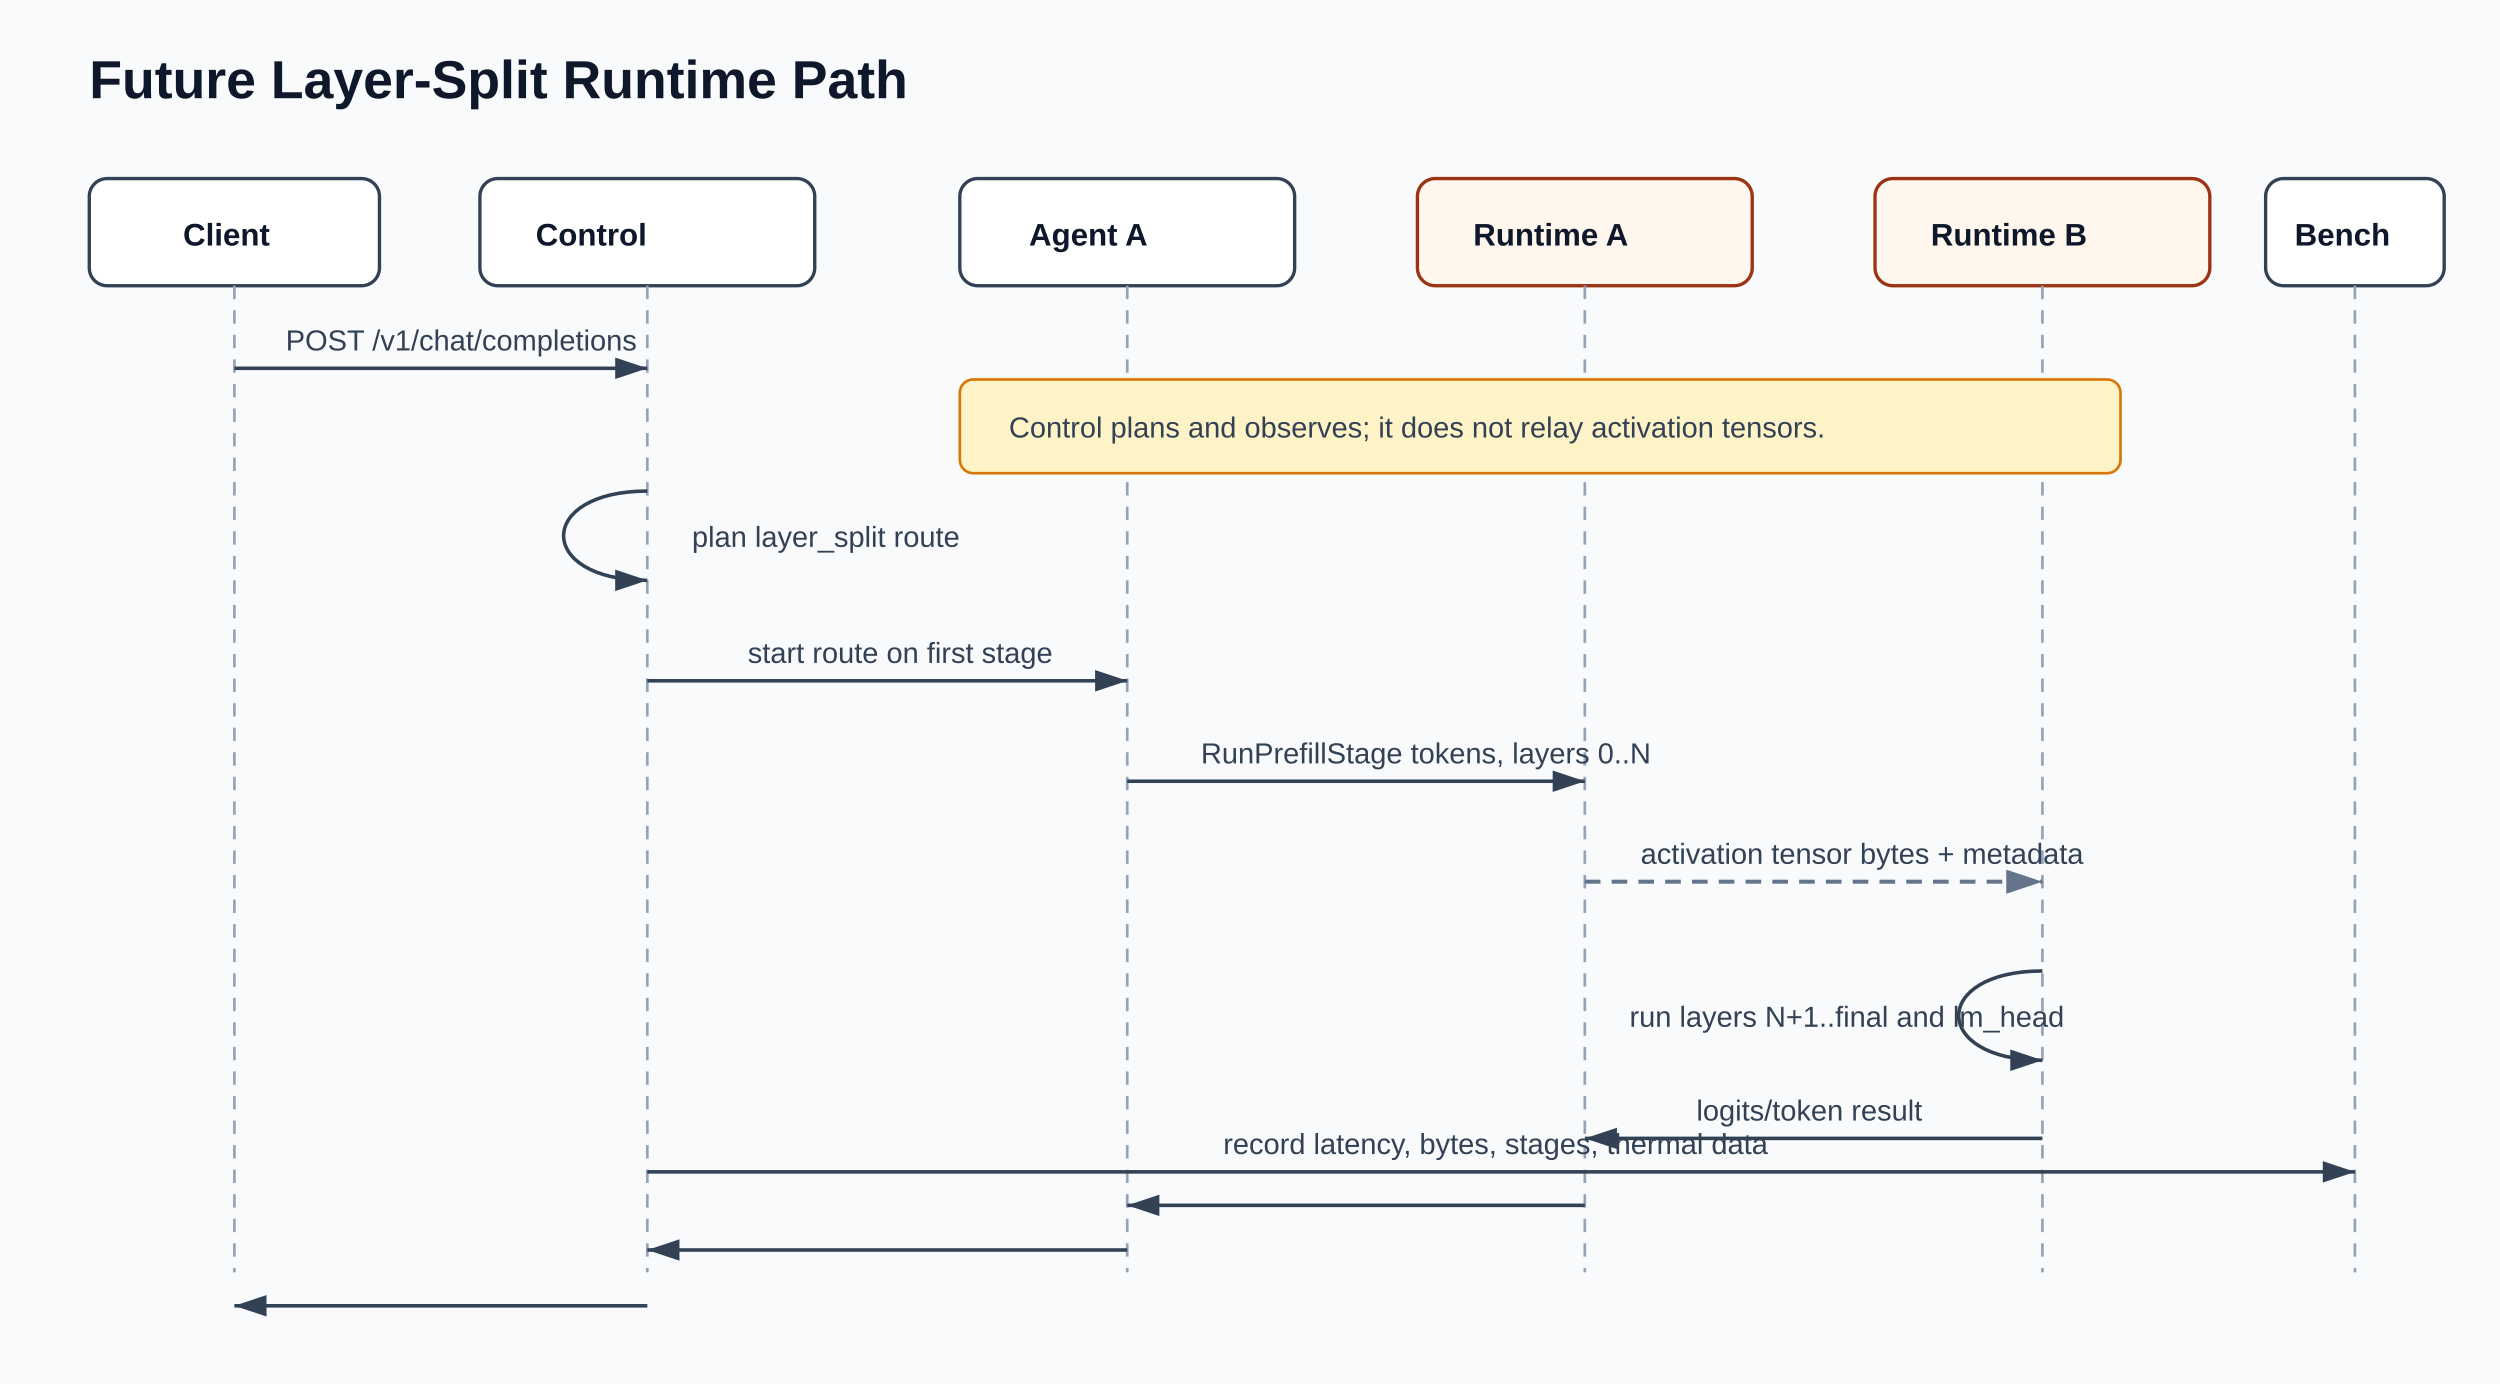
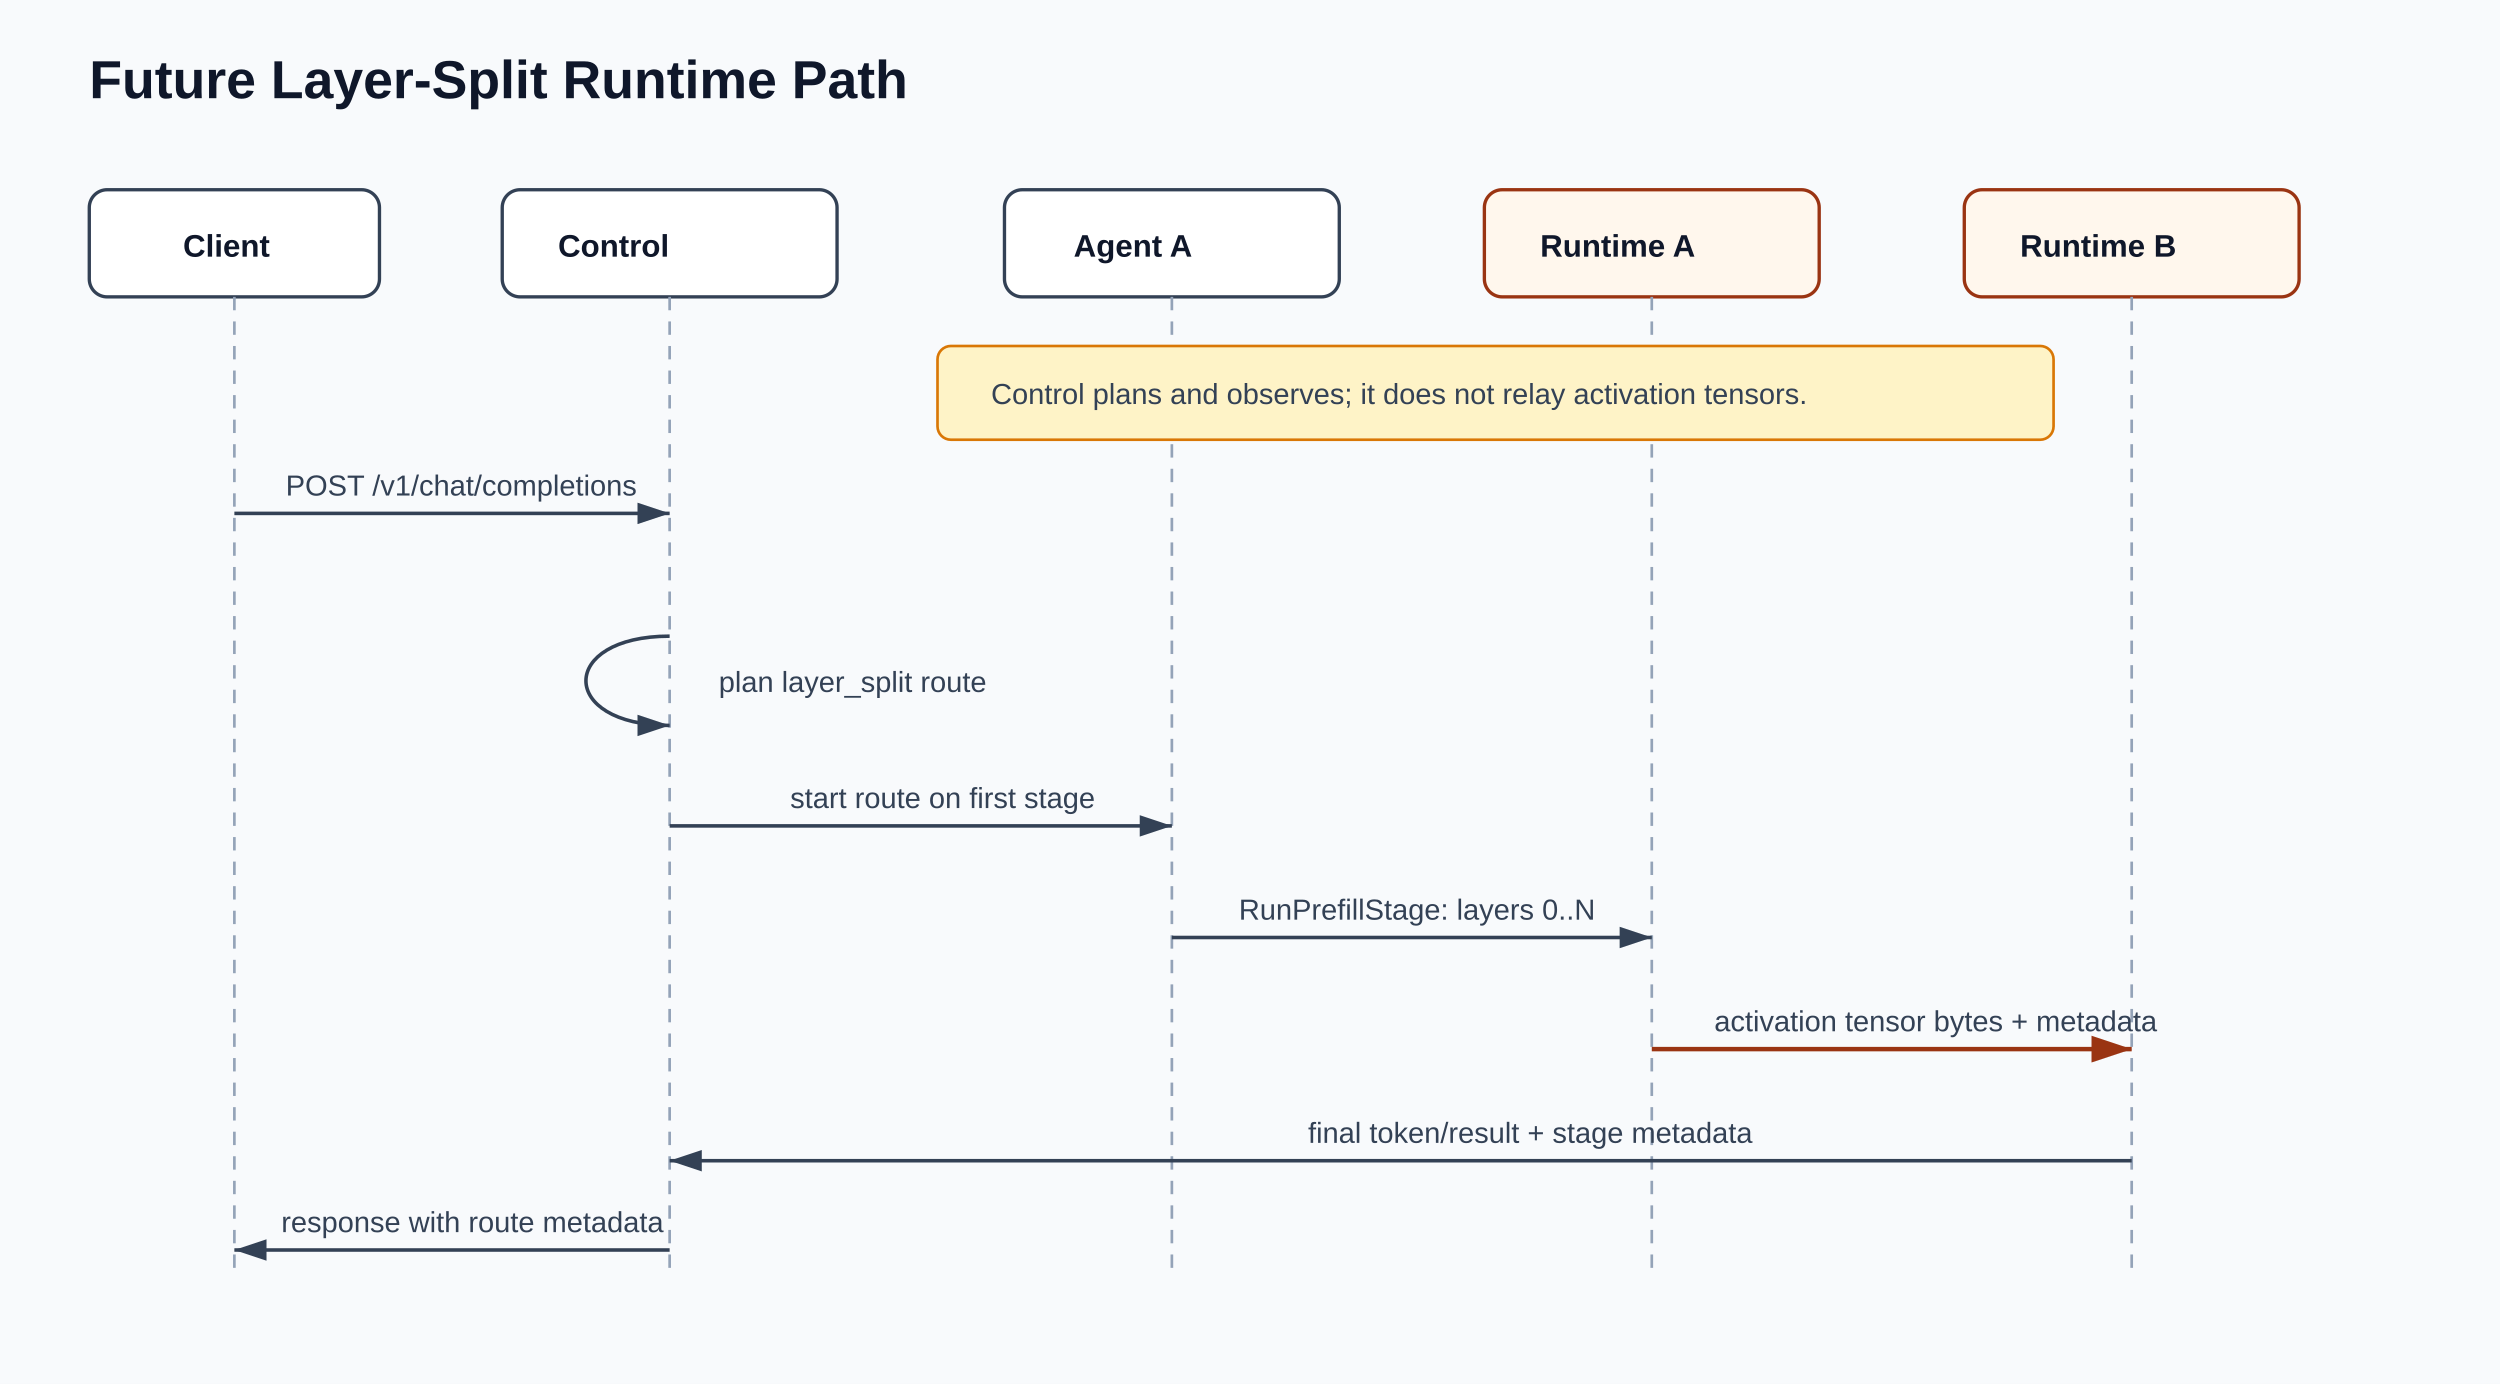
<svg xmlns="http://www.w3.org/2000/svg" viewBox="0 0 1120 620" role="img" aria-labelledby="title desc">
  <defs>
    <marker id="arrow" markerWidth="10" markerHeight="10" refX="9" refY="3" orient="auto" markerUnits="strokeWidth">
      <path d="M0,0 L0,6 L9,3 z" fill="#334155" />
    </marker>
-     <marker id="dash-arrow" markerWidth="10" markerHeight="10" refX="9" refY="3" orient="auto" markerUnits="strokeWidth">
-       <path d="M0,0 L0,6 L9,3 z" fill="#64748b" />
+     <marker id="tensor-arrow" markerWidth="10" markerHeight="10" refX="9" refY="3" orient="auto" markerUnits="strokeWidth">
+       <path d="M0,0 L0,6 L9,3 z" fill="#9a3412" />
    </marker>
  </defs>
  <style>
    .bg { fill: #f8fafc; }
    .title { font: 700 24px Arial, sans-serif; fill: #0f172a; }
    .head { fill: #ffffff; stroke: #334155; stroke-width: 1.5; rx: 8; }
    .future { fill: #fff7ed; stroke: #9a3412; stroke-width: 1.5; rx: 8; }
    .lane { stroke: #94a3b8; stroke-width: 1.2; stroke-dasharray: 6 5; }
    .arrow { stroke: #334155; stroke-width: 1.6; fill: none; marker-end: url(#arrow); }
-     .dash { stroke: #64748b; stroke-width: 1.8; fill: none; stroke-dasharray: 7 5; marker-end: url(#dash-arrow); }
-     .label { font: 600 14px Arial, sans-serif; fill: #0f172a; }
+     .tensor { stroke: #9a3412; stroke-width: 2; fill: none; marker-end: url(#tensor-arrow); }
+     .label { font: 700 14px Arial, sans-serif; fill: #0f172a; }
    .text { font: 13px Arial, sans-serif; fill: #334155; }
    .note { fill: #fef3c7; stroke: #d97706; stroke-width: 1.2; rx: 6; }
  </style>
  <rect class="bg" width="1120" height="620" />
  <text class="title" x="40" y="44">Future Layer-Split Runtime Path</text>
-   <rect class="head" x="40" y="80" width="130" height="48" />
-   <text class="label" x="82" y="110">Client</text>
-   <rect class="head" x="215" y="80" width="150" height="48" />
-   <text class="label" x="240" y="110">Control</text>
-   <rect class="head" x="430" y="80" width="150" height="48" />
-   <text class="label" x="461" y="110">Agent A</text>
-   <rect class="future" x="635" y="80" width="150" height="48" />
-   <text class="label" x="660" y="110">Runtime A</text>
-   <rect class="future" x="840" y="80" width="150" height="48" />
-   <text class="label" x="865" y="110">Runtime B</text>
-   <rect class="head" x="1015" y="80" width="80" height="48" />
-   <text class="label" x="1028" y="110">Bench</text>
-   <line class="lane" x1="105" y1="128" x2="105" y2="570" />
-   <line class="lane" x1="290" y1="128" x2="290" y2="570" />
-   <line class="lane" x1="505" y1="128" x2="505" y2="570" />
-   <line class="lane" x1="710" y1="128" x2="710" y2="570" />
-   <line class="lane" x1="915" y1="128" x2="915" y2="570" />
-   <line class="lane" x1="1055" y1="128" x2="1055" y2="570" />
-   <path class="arrow" d="M105 165 H290" />
-   <text class="text" x="128" y="157">POST /v1/chat/completions</text>
-   <path class="arrow" d="M290 220 C240 220 240 260 290 260" />
-   <text class="text" x="310" y="245">plan layer_split route</text>
-   <path class="arrow" d="M290 305 H505" />
-   <text class="text" x="335" y="297">start route on first stage</text>
-   <path class="arrow" d="M505 350 H710" />
-   <text class="text" x="538" y="342">RunPrefillStage tokens, layers 0..N</text>
-   <path class="dash" d="M710 395 H915" />
-   <text class="text" x="735" y="387">activation tensor bytes + metadata</text>
-   <path class="arrow" d="M915 435 C865 435 865 475 915 475" />
-   <text class="text" x="730" y="460">run layers N+1..final and lm_head</text>
-   <path class="arrow" d="M915 510 H710" />
-   <text class="text" x="760" y="502">logits/token result</text>
-   <path class="arrow" d="M710 540 H505" />
-   <path class="arrow" d="M505 560 H290" />
-   <path class="arrow" d="M290 585 H105" />
-   <path class="arrow" d="M290 525 H1055" />
-   <text class="text" x="548" y="517">record latency, bytes, stages, thermal data</text>
-   <rect class="note" x="430" y="170" width="520" height="42" />
-   <text class="text" x="452" y="196">Control plans and observes; it does not relay activation tensors.</text>
+   <rect class="head" x="40" y="85" width="130" height="48" />
+   <text class="label" x="82" y="115">Client</text>
+   <rect class="head" x="225" y="85" width="150" height="48" />
+   <text class="label" x="250" y="115">Control</text>
+   <rect class="head" x="450" y="85" width="150" height="48" />
+   <text class="label" x="481" y="115">Agent A</text>
+   <rect class="future" x="665" y="85" width="150" height="48" />
+   <text class="label" x="690" y="115">Runtime A</text>
+   <rect class="future" x="880" y="85" width="150" height="48" />
+   <text class="label" x="905" y="115">Runtime B</text>
+   <line class="lane" x1="105" y1="133" x2="105" y2="570" />
+   <line class="lane" x1="300" y1="133" x2="300" y2="570" />
+   <line class="lane" x1="525" y1="133" x2="525" y2="570" />
+   <line class="lane" x1="740" y1="133" x2="740" y2="570" />
+   <line class="lane" x1="955" y1="133" x2="955" y2="570" />
+   <rect class="note" x="420" y="155" width="500" height="42" />
+   <text class="text" x="444" y="181">Control plans and observes; it does not relay activation tensors.</text>
+   <path class="arrow" d="M105 230 H300" />
+   <text class="text" x="128" y="222">POST /v1/chat/completions</text>
+   <path class="arrow" d="M300 285 C250 285 250 325 300 325" />
+   <text class="text" x="322" y="310">plan layer_split route</text>
+   <path class="arrow" d="M300 370 H525" />
+   <text class="text" x="354" y="362">start route on first stage</text>
+   <path class="arrow" d="M525 420 H740" />
+   <text class="text" x="555" y="412">RunPrefillStage: layers 0..N</text>
+   <path class="tensor" d="M740 470 H955" />
+   <text class="text" x="768" y="462">activation tensor bytes + metadata</text>
+   <path class="arrow" d="M955 520 H300" />
+   <text class="text" x="586" y="512">final token/result + stage metadata</text>
+   <path class="arrow" d="M300 560 H105" />
+   <text class="text" x="126" y="552">response with route metadata</text>
</svg>
